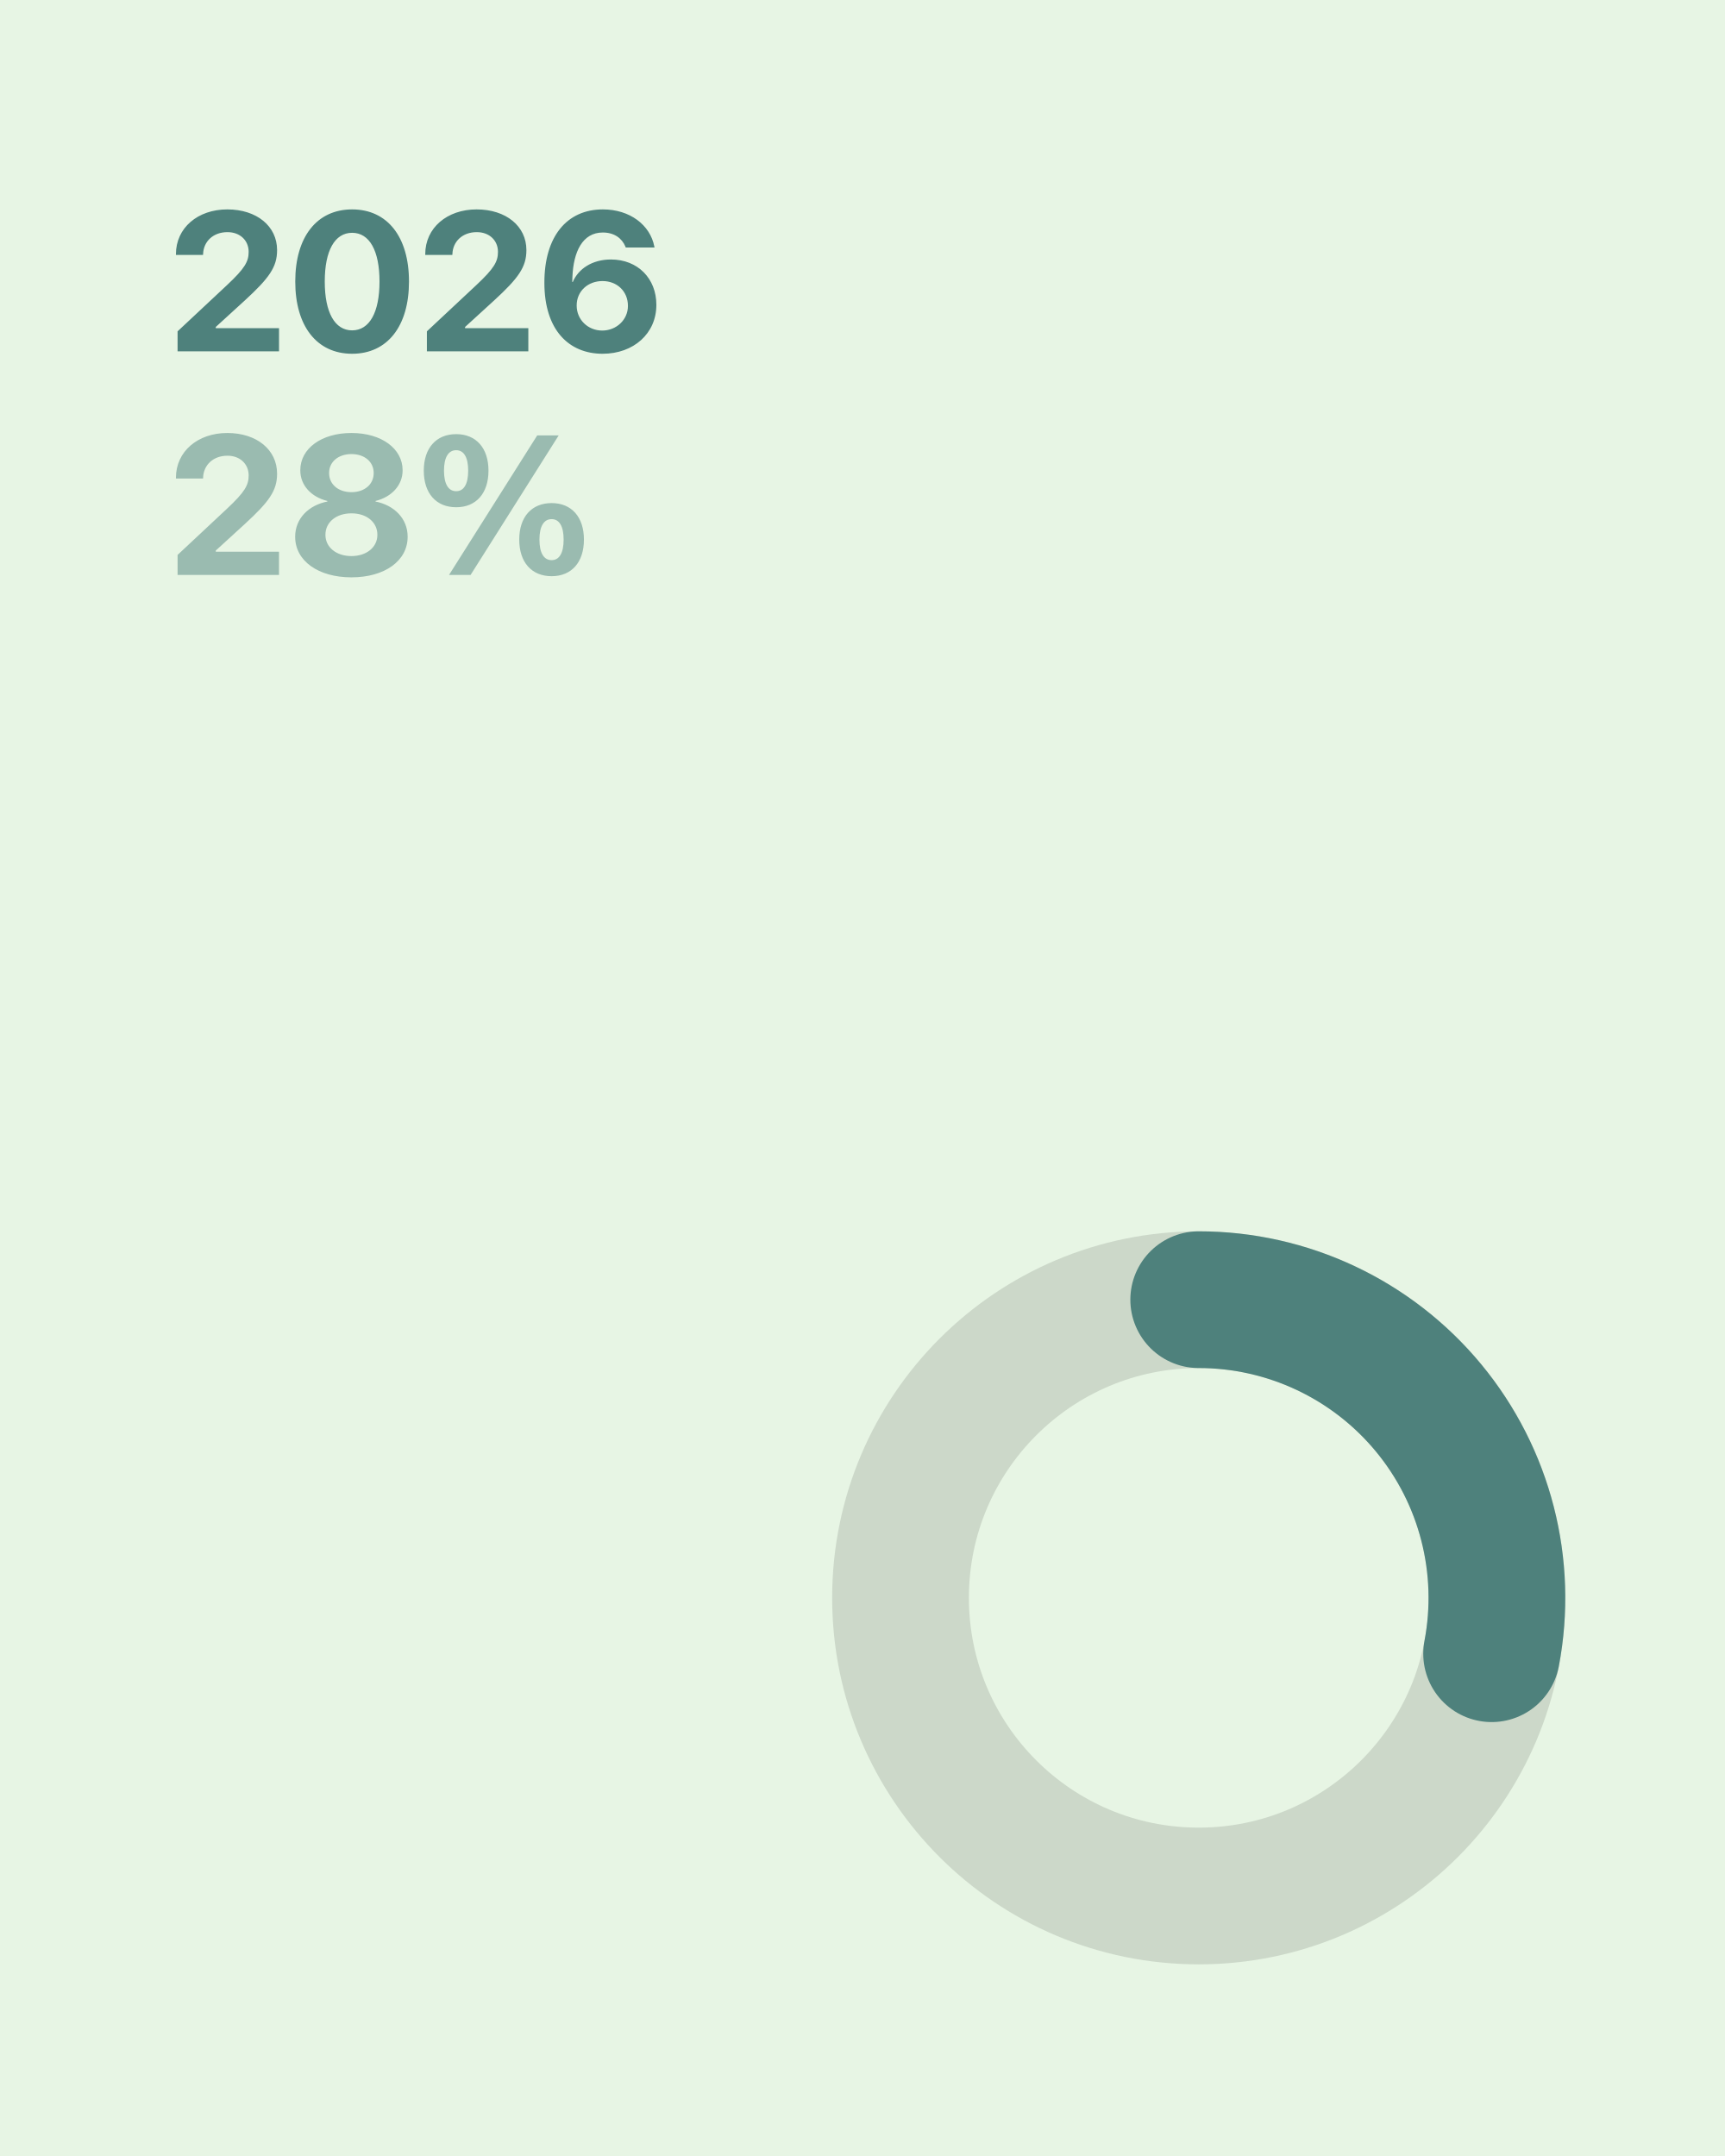
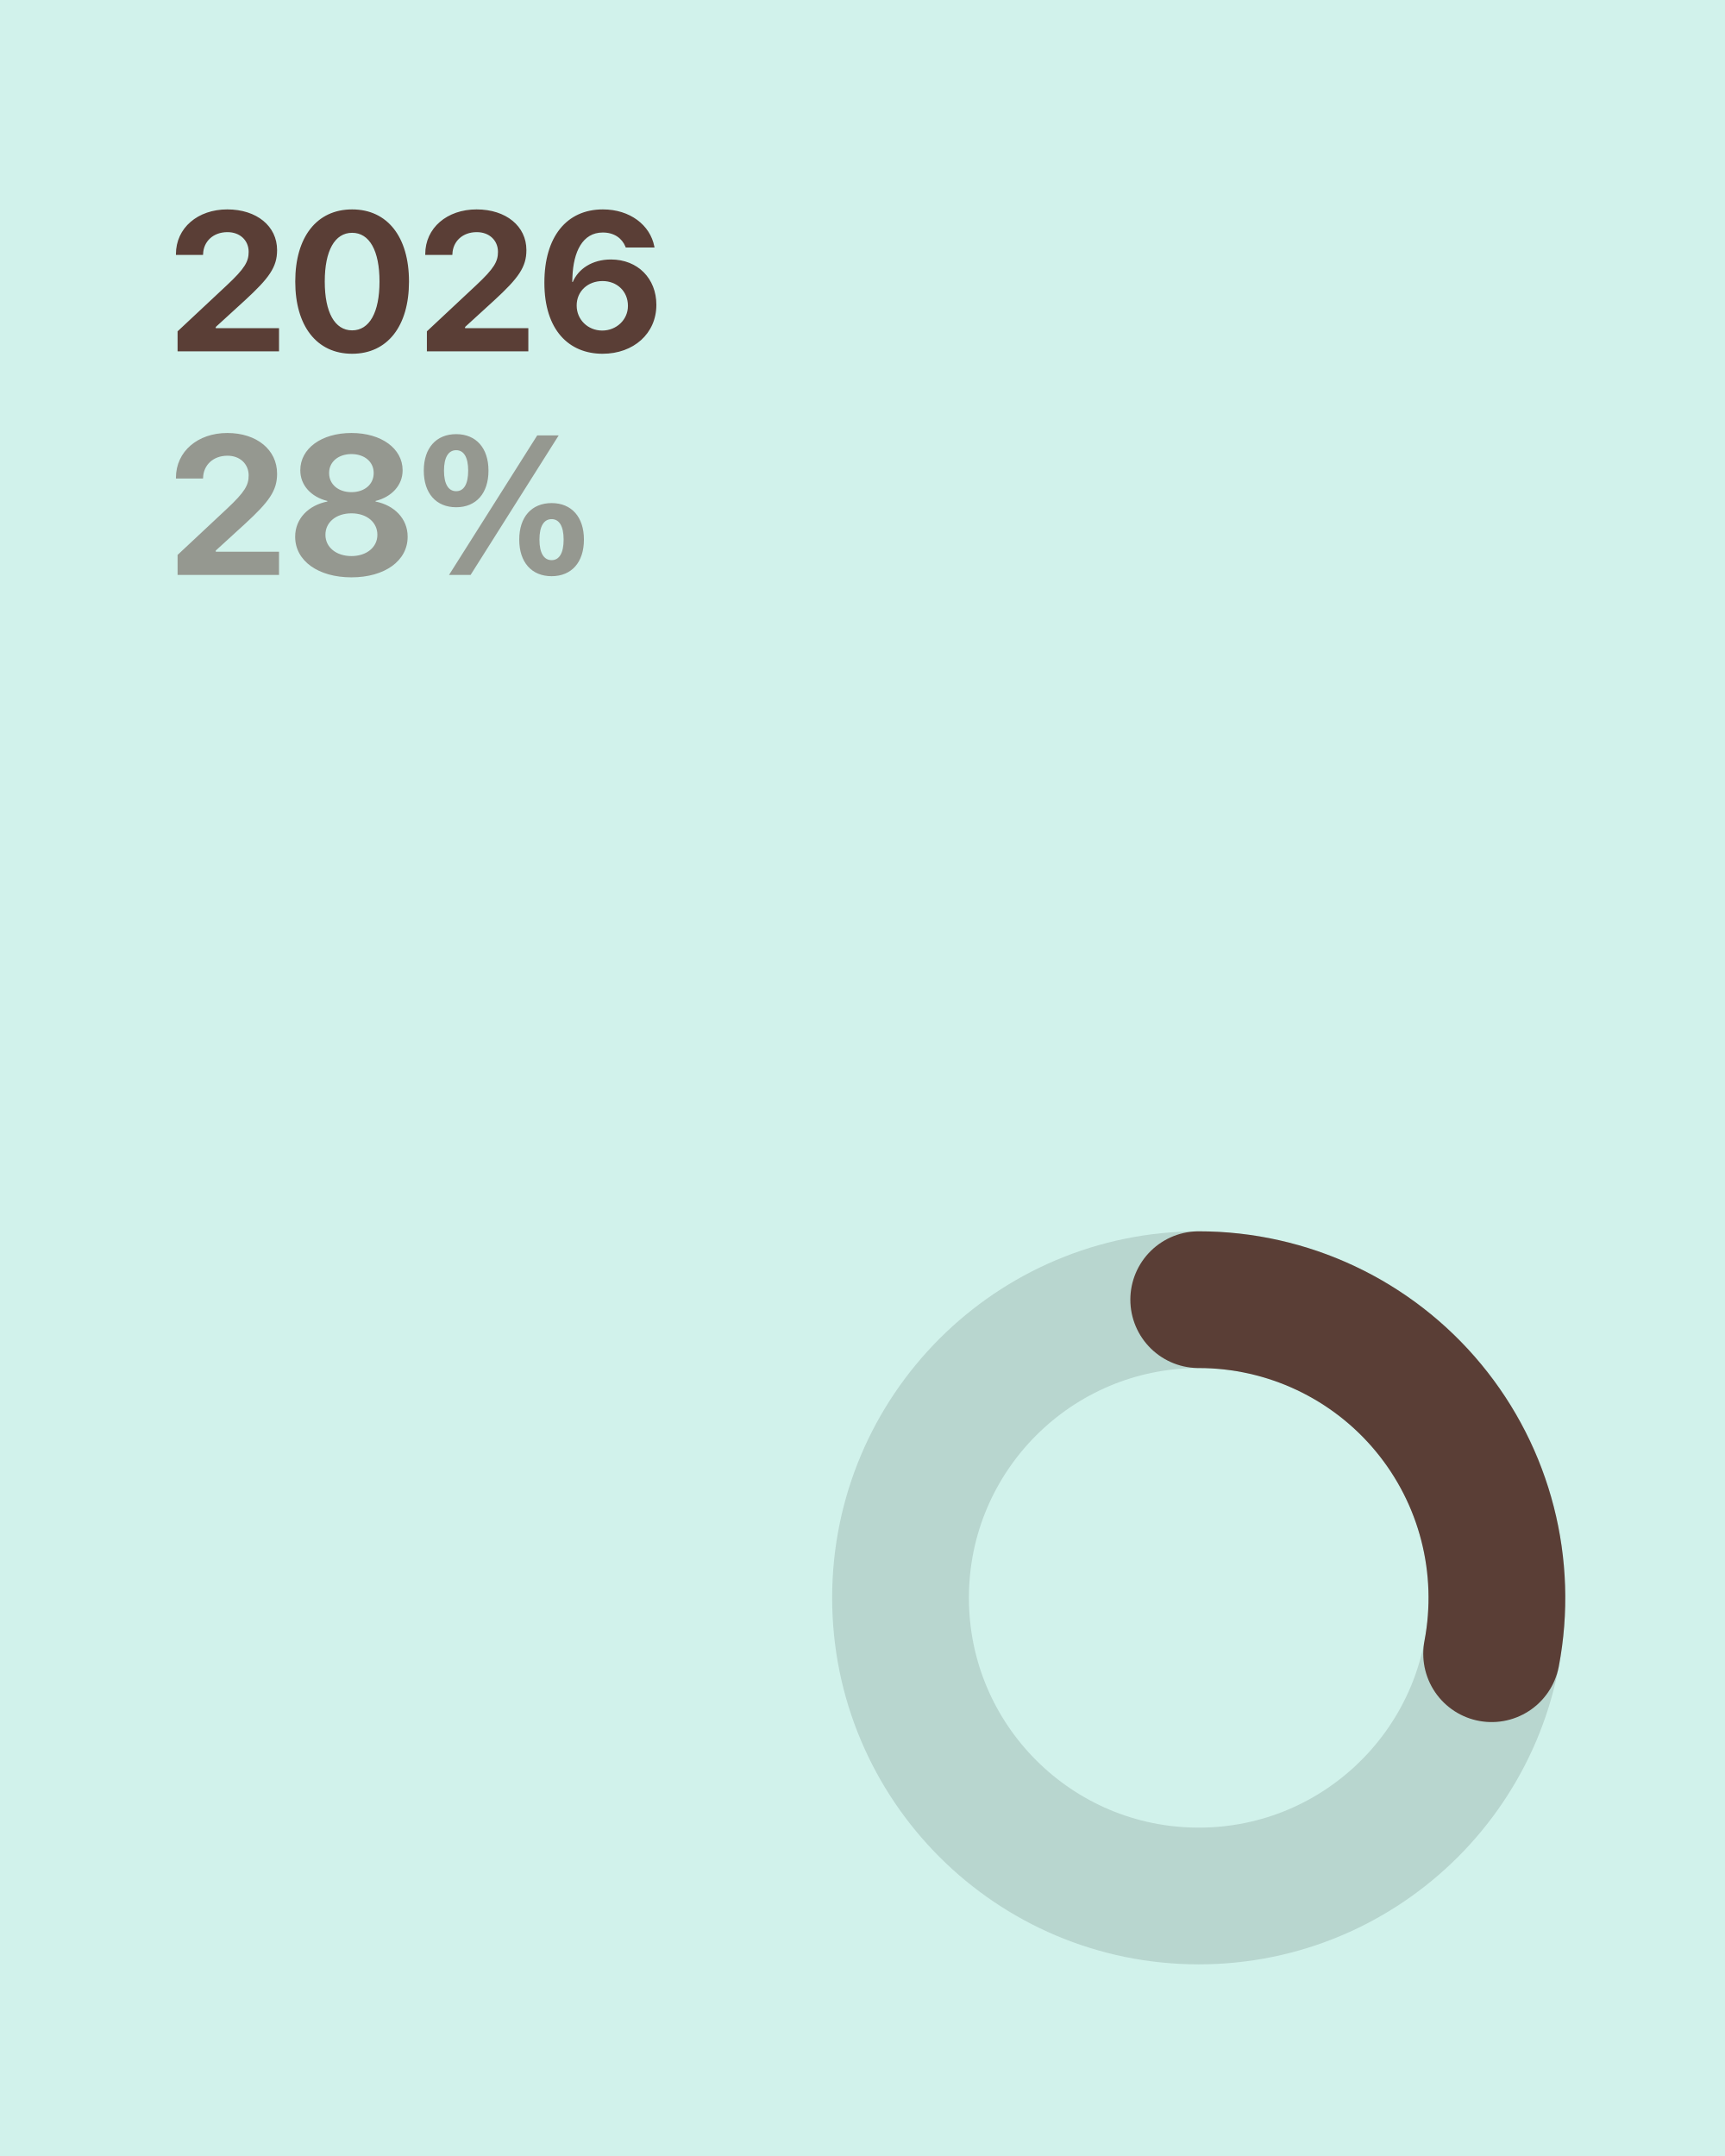
<svg xmlns="http://www.w3.org/2000/svg" viewBox="0 0 1080 1350" width="1080" height="1350">
-   <rect width="1080" height="1350" fill="#E7F5E4" />
+   <rect width="1080" height="1350" fill="#D1F2EB" />
  <circle opacity="0.12" cx="750.5" cy="1000.5" r="186.692" fill="none" stroke="#000000" stroke-width="85.617" />
-   <path d="M750.5 813.808 A186.692 186.692 0 0 1 933.885 1035.483" fill="none" stroke="#4E817C" stroke-width="85.617" stroke-linecap="round" stroke-linejoin="round" />
-   <path d="M111.18 220L174.69 220L174.69 205.47L135.09 205.47L135.09 204.74L153.38 188.03C168.45 174.17 173.48 167.26 173.48 156.67L173.48 156.55C173.48 141.65 160.76 131.12 142.30 131.12C123.83 131.12 110.15 142.68 110.15 159.15L110.15 159.63L127.10 159.63L127.16 159.09C127.40 151.22 133.46 145.35 142.42 145.35C150.17 145.35 155.62 150.43 155.68 157.58L155.68 157.70C155.68 163.75 153.32 168.05 142.05 178.59L111.18 207.47ZM220.46 221.51C242.62 221.51 256.06 204.14 256.06 176.35L256.06 176.22C256.06 148.43 242.62 131.12 220.46 131.12C198.30 131.12 184.86 148.43 184.86 176.22L184.86 176.35C184.86 204.14 198.30 221.51 220.46 221.51ZM220.46 206.86C209.56 206.86 203.33 195.54 203.33 176.35L203.33 176.22C203.33 157.03 209.56 145.77 220.46 145.77C231.36 145.77 237.60 157.03 237.60 176.22L237.60 176.35C237.60 195.54 231.36 206.86 220.46 206.86ZM267.27 220L330.78 220L330.78 205.47L291.18 205.47L291.18 204.74L309.47 188.03C324.54 174.17 329.57 167.26 329.57 156.67L329.57 156.55C329.57 141.65 316.85 131.12 298.39 131.12C279.92 131.12 266.24 142.68 266.24 159.15L266.24 159.63L283.19 159.63L283.25 159.09C283.49 151.22 289.55 145.35 298.51 145.35C306.26 145.35 311.71 150.43 311.77 157.58L311.77 157.70C311.77 163.75 309.41 168.05 298.14 178.59L267.27 207.47ZM377.28 221.51C396.71 221.51 410.94 208.80 410.94 190.94L410.94 190.82C410.94 174.47 399.38 162.48 382.49 162.48C370.68 162.48 362.08 168.41 358.63 176.53L358.27 176.53C358.27 175.62 358.33 174.41 358.39 173.20C359.05 157.76 364.63 145.59 377.40 145.59C384.54 145.59 389.39 149.16 391.57 154.43L391.75 154.97L409.79 154.97L409.67 154.37C407.07 140.87 394.35 131.12 377.46 131.12C354.70 131.12 340.83 148.31 340.83 176.95L340.83 177.07C340.83 206.68 356.21 221.51 377.28 221.51ZM361.05 191.36L361.05 191.24C361.05 182.34 368.08 175.98 377.22 175.98C386.30 175.98 393.14 182.40 393.14 191.48L393.14 191.60C393.14 200.20 385.94 206.98 377.04 206.98C368.08 206.98 361.05 200.14 361.05 191.36Z" fill="#4E817C" />
-   <path d="M111.18 360L174.69 360L174.69 345.47L135.09 345.47L135.09 344.74L153.38 328.03C168.45 314.17 173.48 307.26 173.48 296.67L173.48 296.55C173.48 281.65 160.76 271.12 142.30 271.12C123.83 271.12 110.15 282.68 110.15 299.15L110.15 299.63L127.10 299.63L127.16 299.09C127.40 291.22 133.46 285.35 142.42 285.35C150.17 285.35 155.62 290.43 155.68 297.58L155.68 297.70C155.68 303.75 153.32 308.05 142.05 318.59L111.18 347.47ZM220.04 361.51C240.87 361.51 255.22 351.16 255.22 336.14L255.22 336.02C255.22 324.70 246.80 316.35 235.12 314.04L235.12 313.68C245.17 311.20 252.07 303.87 252.07 294.55L252.07 294.43C252.07 280.93 238.87 271.12 220.04 271.12C201.15 271.12 188.01 280.93 188.01 294.43L188.01 294.55C188.01 303.87 194.85 311.20 204.96 313.68L204.96 314.04C193.22 316.35 184.80 324.70 184.80 336.02L184.80 336.14C184.80 351.16 199.21 361.51 220.04 361.51ZM220.04 308.17C211.80 308.17 206.05 303.27 206.05 296.24L206.05 296.12C206.05 289.16 211.87 284.32 220.04 284.32C228.21 284.32 233.96 289.16 233.96 296.12L233.96 296.24C233.96 303.27 228.27 308.17 220.04 308.17ZM220.04 348.19C210.47 348.19 203.75 342.62 203.75 334.93L203.75 334.81C203.75 327.06 210.41 321.43 220.04 321.43C229.67 321.43 236.27 327.06 236.27 334.81L236.27 334.93C236.27 342.62 229.54 348.19 220.04 348.19ZM285.61 317.62C298.14 317.62 305.83 308.84 305.83 294.73L305.83 294.67C305.83 280.62 298.14 271.84 285.61 271.84C273.02 271.84 265.33 280.62 265.33 294.67L265.33 294.73C265.33 308.84 273.02 317.62 285.61 317.62ZM294.63 360L349.79 272.63L336.35 272.63L281.13 360ZM285.61 307.57C280.71 307.57 277.98 303.03 277.98 294.73L277.98 294.67C277.98 286.44 280.71 281.89 285.61 281.89C290.46 281.89 293.12 286.44 293.12 294.67L293.12 294.73C293.12 303.03 290.46 307.57 285.61 307.57ZM345.37 360.79C357.90 360.79 365.59 352.01 365.59 337.90L365.59 337.84C365.59 323.79 357.90 315.01 345.37 315.01C332.78 315.01 325.09 323.79 325.09 337.84L325.09 337.90C325.09 352.01 332.78 360.79 345.37 360.79ZM345.37 350.74C340.47 350.74 337.74 346.20 337.74 337.90L337.74 337.84C337.74 329.61 340.47 325.06 345.37 325.06C350.21 325.06 352.88 329.61 352.88 337.84L352.88 337.90C352.88 346.20 350.21 350.74 345.37 350.74Z" fill="#4E817C" opacity="0.5" />
+   <path d="M750.5 813.808 A186.692 186.692 0 0 1 933.885 1035.483" fill="none" stroke="#5A3E36" stroke-width="85.617" stroke-linecap="round" stroke-linejoin="round" />
+   <path d="M111.18 220L174.69 220L174.69 205.47L135.09 205.47L135.09 204.74L153.38 188.03C168.45 174.17 173.48 167.26 173.48 156.67L173.48 156.55C173.48 141.65 160.76 131.12 142.30 131.12C123.83 131.12 110.15 142.68 110.15 159.15L110.15 159.63L127.10 159.63L127.16 159.09C127.40 151.22 133.46 145.35 142.42 145.35C150.17 145.35 155.62 150.43 155.68 157.58L155.68 157.70C155.68 163.75 153.32 168.05 142.05 178.59L111.18 207.47ZM220.46 221.51C242.62 221.51 256.06 204.14 256.06 176.35L256.06 176.22C256.06 148.43 242.62 131.12 220.46 131.12C198.30 131.12 184.86 148.43 184.86 176.22L184.86 176.35C184.86 204.14 198.30 221.51 220.46 221.51ZM220.46 206.86C209.56 206.86 203.33 195.54 203.33 176.35L203.33 176.22C203.33 157.03 209.56 145.77 220.46 145.77C231.36 145.77 237.60 157.03 237.60 176.22L237.60 176.35C237.60 195.54 231.36 206.86 220.46 206.86ZM267.27 220L330.78 220L330.78 205.47L291.18 205.47L291.18 204.74L309.47 188.03C324.54 174.17 329.57 167.26 329.57 156.67L329.57 156.55C329.57 141.65 316.85 131.12 298.39 131.12C279.92 131.12 266.24 142.68 266.24 159.15L266.24 159.63L283.19 159.63L283.25 159.09C283.49 151.22 289.55 145.35 298.51 145.35C306.26 145.35 311.71 150.43 311.77 157.58L311.77 157.70C311.77 163.75 309.41 168.05 298.14 178.59L267.27 207.47ZM377.28 221.51C396.71 221.51 410.94 208.80 410.94 190.94L410.94 190.82C410.94 174.47 399.38 162.48 382.49 162.48C370.68 162.48 362.08 168.41 358.63 176.53L358.27 176.53C358.27 175.62 358.33 174.41 358.39 173.20C359.05 157.76 364.63 145.59 377.40 145.59C384.54 145.59 389.39 149.16 391.57 154.43L391.75 154.97L409.79 154.97L409.67 154.37C407.07 140.87 394.35 131.12 377.46 131.12C354.70 131.12 340.83 148.31 340.83 176.95L340.83 177.07C340.83 206.68 356.21 221.51 377.28 221.51ZM361.05 191.36L361.05 191.24C361.05 182.34 368.08 175.98 377.22 175.98C386.30 175.98 393.14 182.40 393.14 191.48L393.14 191.60C393.14 200.20 385.94 206.98 377.04 206.98C368.08 206.98 361.05 200.14 361.05 191.36Z" fill="#5A3E36" />
+   <path d="M111.18 360L174.69 360L174.69 345.47L135.09 345.47L135.09 344.74L153.38 328.03C168.45 314.17 173.48 307.26 173.48 296.67L173.48 296.55C173.48 281.65 160.76 271.12 142.30 271.12C123.83 271.12 110.15 282.68 110.15 299.15L110.15 299.63L127.10 299.63L127.16 299.09C127.40 291.22 133.46 285.35 142.42 285.35C150.17 285.35 155.62 290.43 155.68 297.58L155.68 297.70C155.68 303.75 153.32 308.05 142.05 318.59L111.18 347.47ZM220.04 361.51C240.87 361.51 255.22 351.16 255.22 336.14L255.22 336.02C255.22 324.70 246.80 316.35 235.12 314.04L235.12 313.68C245.17 311.20 252.07 303.87 252.07 294.55L252.07 294.43C252.07 280.93 238.87 271.12 220.04 271.12C201.15 271.12 188.01 280.93 188.01 294.43L188.01 294.55C188.01 303.87 194.85 311.20 204.96 313.68L204.96 314.04C193.22 316.35 184.80 324.70 184.80 336.02L184.80 336.14C184.80 351.16 199.21 361.51 220.04 361.51ZM220.04 308.17C211.80 308.17 206.05 303.27 206.05 296.24L206.05 296.12C206.05 289.16 211.87 284.32 220.04 284.32C228.21 284.32 233.96 289.16 233.96 296.12L233.96 296.24C233.96 303.27 228.27 308.17 220.04 308.17ZM220.04 348.19C210.47 348.19 203.75 342.62 203.75 334.93L203.75 334.81C203.75 327.06 210.41 321.43 220.04 321.43C229.67 321.43 236.27 327.06 236.27 334.81L236.27 334.93C236.27 342.62 229.54 348.19 220.04 348.19ZM285.61 317.62C298.14 317.62 305.83 308.84 305.83 294.73L305.83 294.67C305.83 280.62 298.14 271.84 285.61 271.84C273.02 271.84 265.33 280.62 265.33 294.67L265.33 294.73C265.33 308.84 273.02 317.62 285.61 317.62ZM294.63 360L349.79 272.63L336.35 272.63L281.13 360ZM285.61 307.57C280.71 307.57 277.98 303.03 277.98 294.73L277.98 294.67C277.98 286.44 280.71 281.89 285.61 281.89C290.46 281.89 293.12 286.44 293.12 294.67L293.12 294.73C293.12 303.03 290.46 307.57 285.61 307.57ZM345.37 360.79C357.90 360.79 365.59 352.01 365.59 337.90L365.59 337.84C365.59 323.79 357.90 315.01 345.37 315.01C332.78 315.01 325.09 323.79 325.09 337.84L325.09 337.90C325.09 352.01 332.78 360.79 345.37 360.79ZM345.37 350.74C340.47 350.74 337.74 346.20 337.74 337.90L337.74 337.84C337.74 329.61 340.47 325.06 345.37 325.06C350.21 325.06 352.88 329.61 352.88 337.84L352.88 337.90C352.88 346.20 350.21 350.74 345.37 350.74Z" fill="#5A3E36" opacity="0.5" />
</svg>
